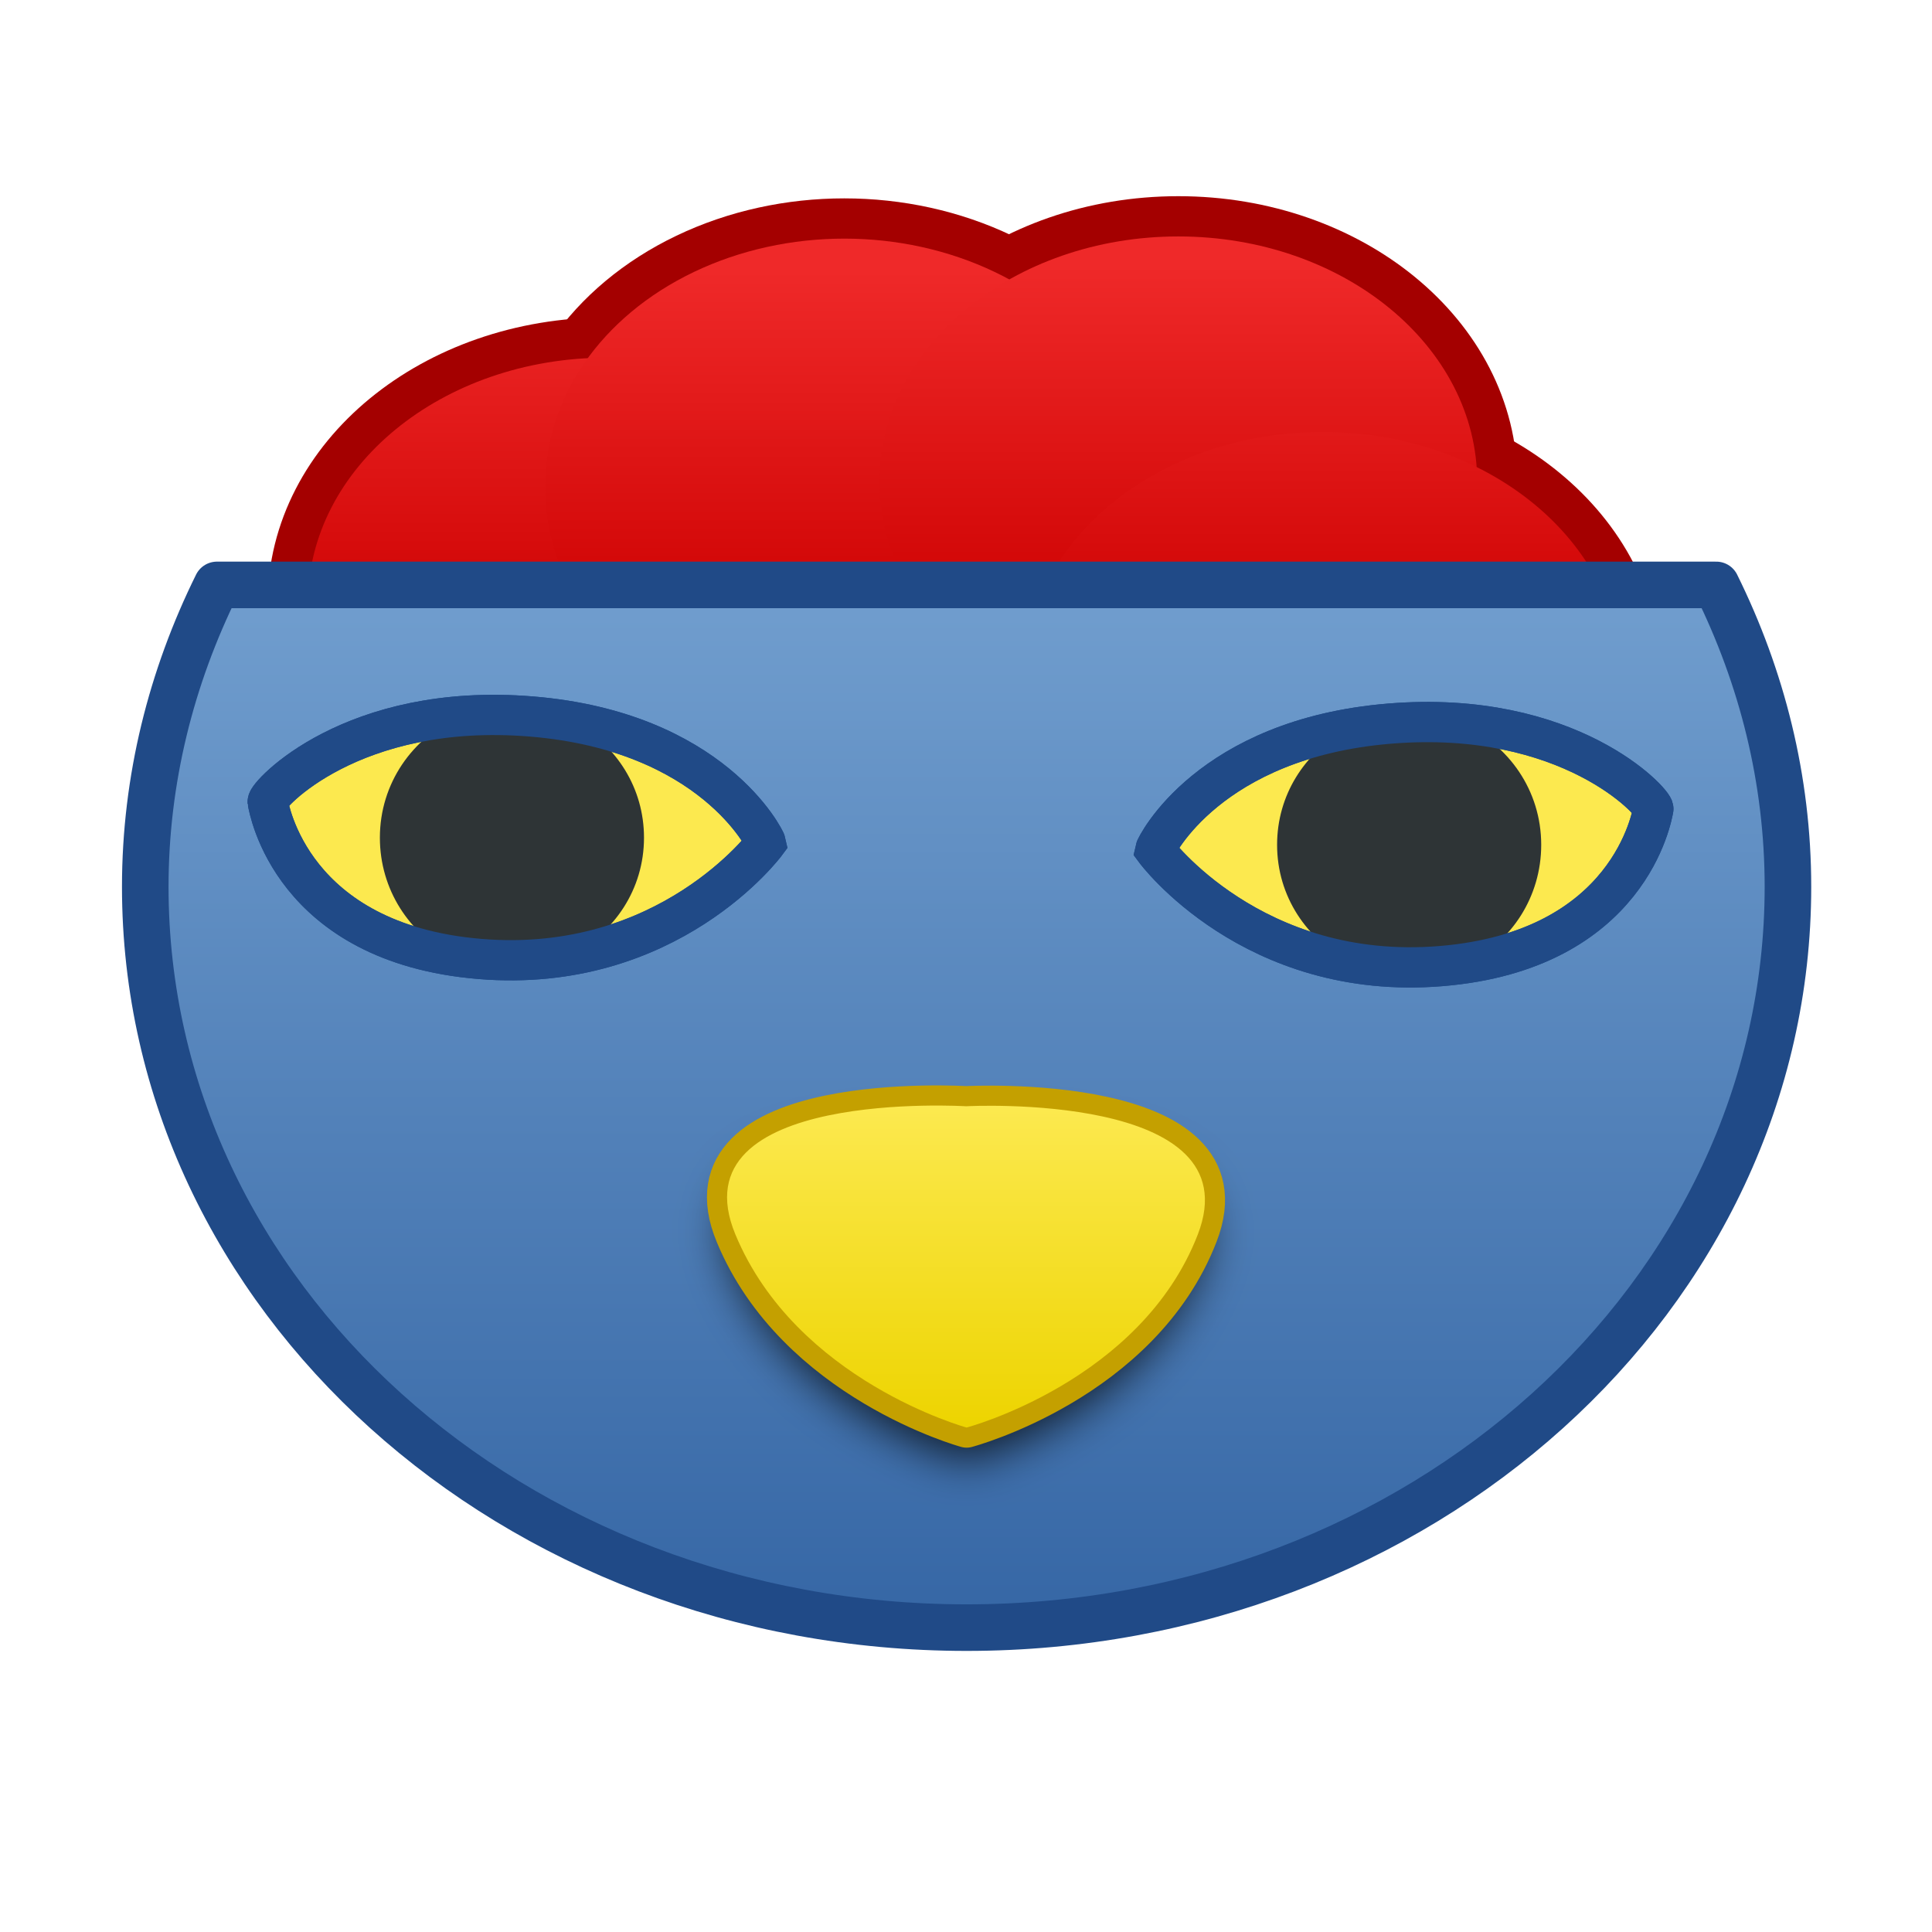
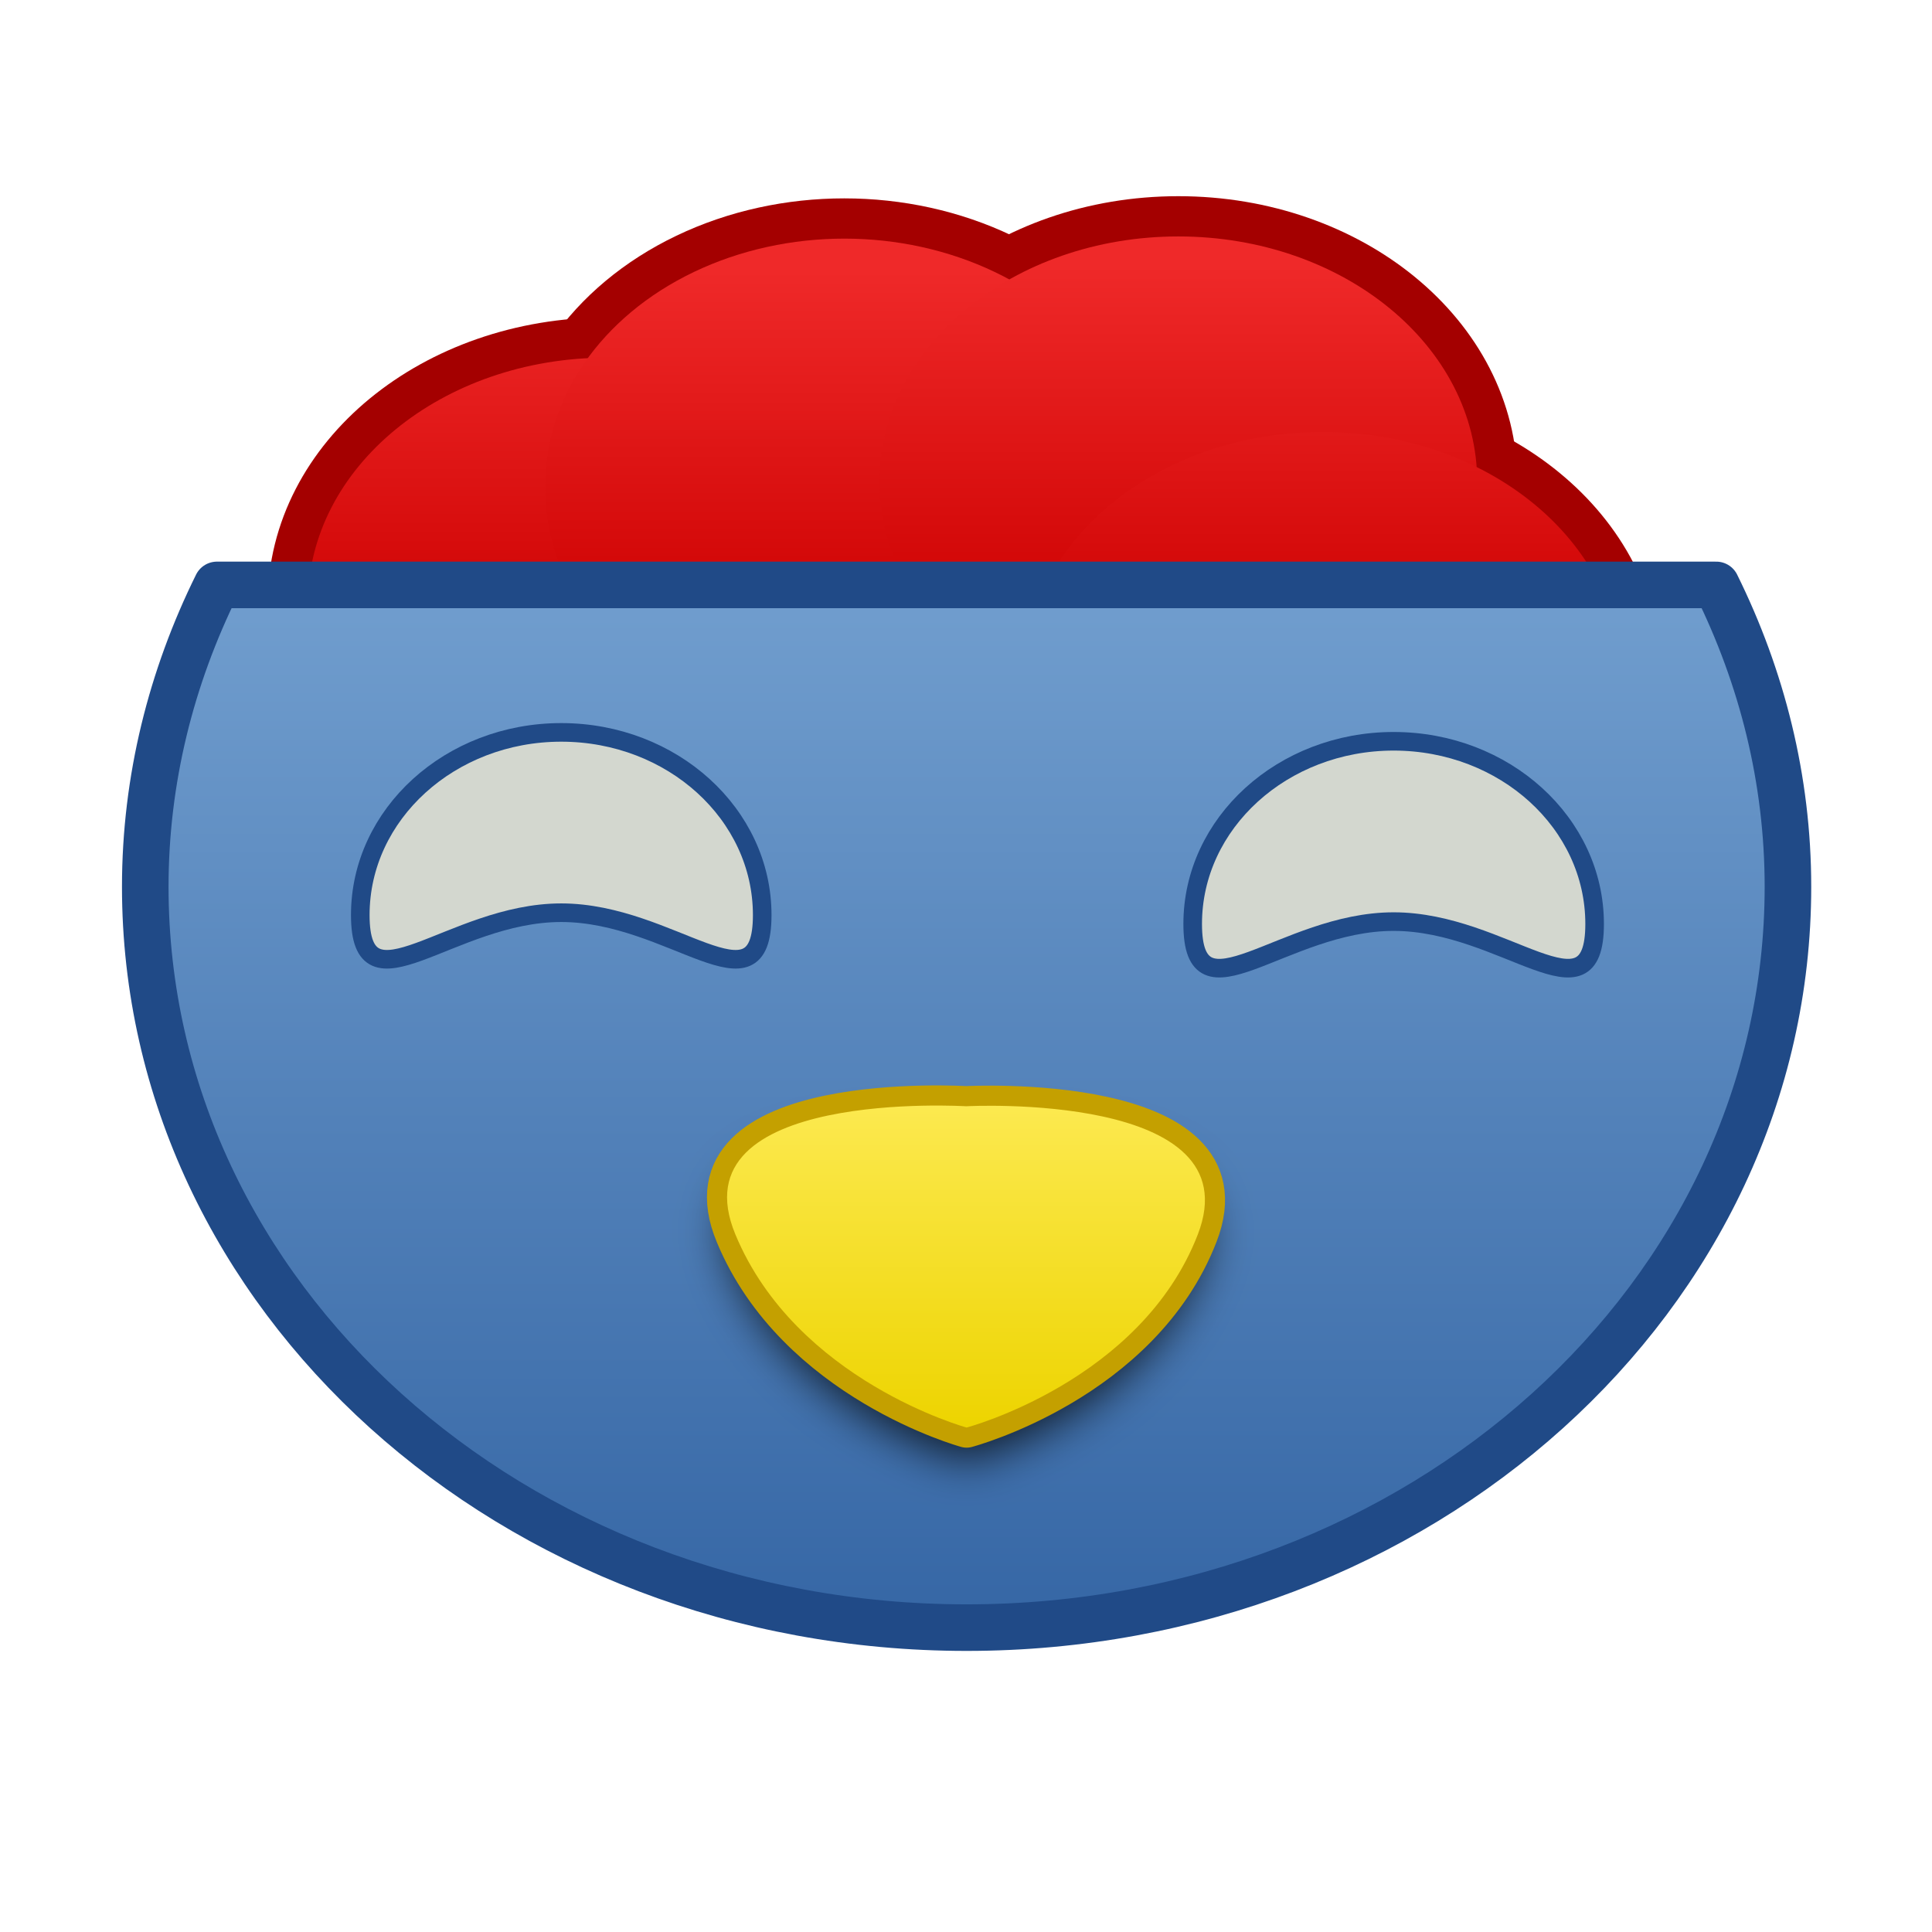
<svg xmlns="http://www.w3.org/2000/svg" xmlns:xlink="http://www.w3.org/1999/xlink" width="48px" height="48px" id="svg2993" version="1.1">
  <defs id="defs2995">
    <linearGradient id="linearGradient3845">
      <stop style="stop-color:#aeaead;stop-opacity:1;" offset="0" id="stop3847" />
      <stop style="stop-color:#eeeeec;stop-opacity:0;" offset="1" id="stop3849" />
    </linearGradient>
    <linearGradient id="linearGradient3882">
      <stop style="stop-color:#babdb6;stop-opacity:1;" offset="0" id="stop3884" />
      <stop style="stop-color:#eeeeec;stop-opacity:1;" offset="1" id="stop3886" />
    </linearGradient>
    <linearGradient id="linearGradient3872">
      <stop id="stop3880" offset="0" style="stop-color:#e0e2dd;stop-opacity:1;" />
      <stop style="stop-color:#eeeeec;stop-opacity:1;" offset="1" id="stop3876" />
    </linearGradient>
    <linearGradient id="linearGradient4114">
      <stop style="stop-color:#edd400;stop-opacity:1;" offset="0" id="stop4116" />
      <stop style="stop-color:#fce94f;stop-opacity:1;" offset="1" id="stop4118" />
    </linearGradient>
    <linearGradient id="linearGradient3939">
      <stop style="stop-color:#ef2929;stop-opacity:1;" offset="0" id="stop3941" />
      <stop style="stop-color:#cc0000;stop-opacity:1;" offset="1" id="stop3943" />
    </linearGradient>
    <linearGradient id="linearGradient3820">
      <stop style="stop-color:#eeeeec;stop-opacity:1;" offset="0" id="stop3822" />
      <stop style="stop-color:#eeeeec;stop-opacity:0;" offset="1" id="stop3824" />
    </linearGradient>
    <linearGradient id="linearGradient3903">
      <stop style="stop-color:#eeeeec;stop-opacity:1;" offset="0" id="stop3905" />
      <stop style="stop-color:#ffffff;stop-opacity:0;" offset="1" id="stop3907" />
    </linearGradient>
    <linearGradient id="linearGradient3891">
      <stop style="stop-color:#2e3436;stop-opacity:1;" offset="0" id="stop3893" />
      <stop style="stop-color:#eeeeec;stop-opacity:1;" offset="1" id="stop3895" />
    </linearGradient>
    <linearGradient id="linearGradient3883">
      <stop style="stop-color:#2e3436;stop-opacity:1;" offset="0" id="stop3885" />
      <stop style="stop-color:#2e3436;stop-opacity:0;" offset="1" id="stop3887" />
    </linearGradient>
    <linearGradient id="linearGradient3801">
      <stop style="stop-color:#f57900;stop-opacity:1;" offset="0" id="stop3803" />
      <stop style="stop-color:#fcaf3e;stop-opacity:1;" offset="1" id="stop3805" />
    </linearGradient>
    <linearGradient id="linearGradient3784">
      <stop style="stop-color:#3465a4;stop-opacity:1;" offset="0" id="stop3786" />
      <stop style="stop-color:#729fcf;stop-opacity:1;" offset="1" id="stop3788" />
    </linearGradient>
    <linearGradient xlink:href="#linearGradient3784" id="linearGradient3790" x1="2.515" y1="44.204" x2="2.515" y2="17.14" gradientUnits="userSpaceOnUse" gradientTransform="translate(0.5149951,-3.186731)" />
    <linearGradient xlink:href="#linearGradient3801" id="linearGradient3808" gradientUnits="userSpaceOnUse" gradientTransform="matrix(0.680266,0,0,0.680266,7.673616,16.61139)" x1="24" y1="39.08" x2="23.87" y2="31.379" />
    <radialGradient xlink:href="#linearGradient3820" id="radialGradient3828" cx="23.093" cy="31.611" fx="23.093" fy="31.611" r="3.826" gradientTransform="matrix(1.135759,-1.098012,0.9194646,0.9510735,-31.29284,32.15095)" gradientUnits="userSpaceOnUse" spreadMethod="reflect" />
    <linearGradient xlink:href="#linearGradient4114" id="linearGradient3024" gradientUnits="userSpaceOnUse" gradientTransform="matrix(1.058086,0,0,0.5787752,-1.379071,12.84868)" x1="24" y1="39.08" x2="24" y2="28" />
    <filter id="filter3842" x="-0.115" width="1.231" y="-0.171" height="1.342">
      <feGaussianBlur stdDeviation="0.571" id="feGaussianBlur3844" />
    </filter>
    <linearGradient xlink:href="#linearGradient3939" id="linearGradient4031" gradientUnits="userSpaceOnUse" x1="25.065" y1="7.359" x2="25.065" y2="16.558" />
    <linearGradient xlink:href="#linearGradient3939" id="linearGradient4033" gradientUnits="userSpaceOnUse" x1="18.94" y1="9.921" x2="18.94" y2="19.171" />
    <linearGradient xlink:href="#linearGradient3939" id="linearGradient4035" gradientUnits="userSpaceOnUse" x1="11.44" y1="9.921" x2="11.44" y2="19.186" />
    <linearGradient xlink:href="#linearGradient3939" id="linearGradient4043" gradientUnits="userSpaceOnUse" x1="7.315" y1="5.671" x2="7.315" y2="14.695" />
    <linearGradient xlink:href="#linearGradient4114" id="linearGradient4128" x1="24.015" y1="35.467" x2="24.015" y2="27.485" gradientUnits="userSpaceOnUse" />
  </defs>
  <g id="layer1">
    <g id="g3904" style="stroke:#a40000;stroke-opacity:1;stroke-width:2;stroke-miterlimit:4;stroke-dasharray:none">
      <path style="fill:url(#linearGradient4031);fill-opacity:1;stroke:#a40000;stroke-opacity:1;stroke-width:2;stroke-miterlimit:4;stroke-dasharray:none" id="path3906" d="m 22.539,15.296 c 0,3.368 -3.324,6.099 -7.425,6.099 -4.101,0 -7.425,-2.731 -7.425,-6.099 0,-3.368 3.324,-6.099 7.425,-6.099 4.101,0 7.425,2.731 7.425,6.099 z" transform="translate(-0.0392136,-0.3106602)" />
      <path d="m 22.539,15.296 a 7.425,6.099 0 1 1 -14.849,0 7.425,6.099 0 1 1 14.849,0 z" id="path3908" style="fill:url(#linearGradient4033);fill-opacity:1;stroke:#a40000;stroke-opacity:1;stroke-width:2;stroke-miterlimit:4;stroke-dasharray:none" transform="translate(5.862012,-3.197735)" />
      <path transform="translate(14.16163,-3.322735)" style="fill:url(#linearGradient4035);fill-opacity:1;stroke:#a40000;stroke-opacity:1;stroke-width:2;stroke-miterlimit:4;stroke-dasharray:none" id="path3910" d="m 22.539,15.296 c 0,3.368 -3.324,6.099 -7.425,6.099 -4.101,0 -7.425,-2.731 -7.425,-6.099 0,-3.368 3.324,-6.099 7.425,-6.099 4.101,0 7.425,2.731 7.425,6.099 z" />
      <path d="m 22.539,15.296 c 0,3.368 -3.324,6.099 -7.425,6.099 -4.101,0 -7.425,-2.731 -7.425,-6.099 0,-3.368 3.324,-6.099 7.425,-6.099 4.101,0 7.425,2.731 7.425,6.099 z" id="path3912" style="fill:url(#linearGradient4043);fill-opacity:1;stroke:#a40000;stroke-opacity:1;stroke-width:2;stroke-miterlimit:4;stroke-dasharray:none" transform="translate(17.74498,1.534783)" />
    </g>
    <g id="g4045">
      <path transform="translate(-0.0392136,-0.3106602)" d="m 22.539,15.296 c 0,3.368 -3.324,6.099 -7.425,6.099 -4.101,0 -7.425,-2.731 -7.425,-6.099 0,-3.368 3.324,-6.099 7.425,-6.099 4.101,0 7.425,2.731 7.425,6.099 z" id="path3796" style="fill:url(#linearGradient4031);fill-opacity:1;stroke:none" />
      <path transform="translate(5.862012,-3.197735)" style="fill:url(#linearGradient4033);fill-opacity:1;stroke:none" id="path3798" d="m 22.539,15.296 a 7.425,6.099 0 1 1 -14.849,0 7.425,6.099 0 1 1 14.849,0 z" />
      <path d="m 22.539,15.296 c 0,3.368 -3.324,6.099 -7.425,6.099 -4.101,0 -7.425,-2.731 -7.425,-6.099 0,-3.368 3.324,-6.099 7.425,-6.099 4.101,0 7.425,2.731 7.425,6.099 z" id="path3800" style="fill:url(#linearGradient4035);fill-opacity:1;stroke:none" transform="translate(14.16163,-3.322735)" />
      <path transform="translate(17.74498,1.534783)" style="fill:url(#linearGradient4043);fill-opacity:1;stroke:none" id="path3802" d="m 22.539,15.296 c 0,3.368 -3.324,6.099 -7.425,6.099 -4.101,0 -7.425,-2.731 -7.425,-6.099 0,-3.368 3.324,-6.099 7.425,-6.099 4.101,0 7.425,2.731 7.425,6.099 z" />
    </g>
    <path style="fill:url(#linearGradient3790);fill-opacity:1;stroke:#204a87;stroke-width:1.157;stroke-linecap:square;stroke-linejoin:round;stroke-miterlimit:4;stroke-opacity:1;stroke-dasharray:none" d="m 5.39,14.532 c -1.133,2.291 -1.781,4.829 -1.781,7.5 0,10.174 9.128,18.406 20.406,18.406 11.278,0 20.406,-8.232 20.406,-18.406 0,-2.671 -0.648,-5.209 -1.781,-7.5 l -37.25,0 z" id="path3006" />
    <path d="m 24.015,28.281 0,7.982 c 0,0 -4.232,-1.158 -5.744,-4.796 -1.512,-3.638 5.744,-3.186 5.744,-3.186 z m 0,-1.56e-4 0,7.982 c 0,0 4.332,-1.146 5.744,-4.796 1.379,-3.565 -5.744,-3.187 -5.744,-3.187 z" style="fill:#000000;fill-opacity:1;stroke:none;opacity:0.777;filter:url(#filter3842)" id="path3824" />
    <path d="m 24.015,27.485 0,7.982 c 0,0 -4.232,-1.158 -5.744,-4.796 -1.512,-3.638 5.744,-3.186 5.744,-3.186 z m 0,-1.56e-4 0,7.982 c 0,0 4.332,-1.146 5.744,-4.796 1.379,-3.565 -5.744,-3.187 -5.744,-3.187 z" style="fill:url(#linearGradient3024);fill-opacity:1;stroke:#c4a000;stroke-linejoin:round" id="path3026" />
    <path id="path3037" style="fill:url(#linearGradient4128);fill-opacity:1;stroke:none" d="m 24.015,27.485 0,7.982 c 0,0 -4.232,-1.158 -5.744,-4.796 -1.512,-3.638 5.744,-3.186 5.744,-3.186 z m 0,-1.56e-4 0,7.982 c 0,0 4.332,-1.146 5.744,-4.796 1.379,-3.565 -5.744,-3.187 -5.744,-3.187 z" />
-     <path style="fill:#fce94f;stroke:#204a87;stroke-width:1;stroke-miterlimit:4;stroke-dasharray:none;stroke-opacity:1" d="m 6.651,19.92 c -0.031,-0.153 2.084,-2.489 6.561,-2.118 4.477,0.371 5.801,3.052 5.819,3.144 0,0 -2.414,3.268 -7.108,2.879 C 7.228,23.436 6.682,20.073 6.651,19.92 z" id="path3859" />
-     <path style="fill:#2e3436;stroke:none" d="M 12.406 17.75 C 12.054 17.746 11.726 17.786 11.406 17.812 C 10.246 18.321 9.438 19.465 9.438 20.812 C 9.438 22.101 10.171 23.21 11.25 23.75 C 11.468 23.784 11.699 23.793 11.938 23.812 C 12.77 23.881 13.499 23.841 14.188 23.719 C 15.26 23.176 16 22.096 16 20.812 C 16 19.578 15.318 18.532 14.312 17.969 C 13.964 17.903 13.616 17.845 13.219 17.812 C 12.939 17.789 12.668 17.753 12.406 17.75 z " id="path3863" />
-     <path id="path3867" d="m 6.651,19.92 c -0.031,-0.153 2.084,-2.489 6.561,-2.118 4.477,0.371 5.801,3.052 5.819,3.144 0,0 -2.414,3.268 -7.108,2.879 C 7.228,23.436 6.682,20.073 6.651,19.92 z" style="fill:none;stroke:#204a87;stroke-width:1;stroke-miterlimit:4;stroke-dasharray:none;stroke-opacity:1" />
-     <path id="path3869" d="m 41.077,20.097 c 0.031,-0.153 -2.084,-2.489 -6.561,-2.118 -4.477,0.371 -5.801,3.052 -5.819,3.144 0,0 2.414,3.268 7.108,2.879 4.695,-0.389 5.241,-3.752 5.272,-3.905 z" style="fill:#fce94f;stroke:#204a87;stroke-width:1;stroke-miterlimit:4;stroke-opacity:1;stroke-dasharray:none" />
-     <path id="path3871" d="m 35.322,17.927 c 0.353,-0.004 0.681,0.036 1,0.062 1.16,0.509 1.969,1.652 1.969,3 0,1.289 -0.733,2.398 -1.812,2.938 -0.218,0.034 -0.449,0.043 -0.688,0.062 -0.832,0.069 -1.562,0.029 -2.25,-0.094 -1.072,-0.542 -1.812,-1.623 -1.812,-2.906 0,-1.234 0.682,-2.281 1.688,-2.844 0.349,-0.066 0.697,-0.123 1.094,-0.156 0.28,-0.023 0.551,-0.059 0.812,-0.062 z" style="fill:#2e3436;stroke:none" />
-     <path style="fill:none;stroke:#204a87;stroke-width:1;stroke-miterlimit:4;stroke-opacity:1;stroke-dasharray:none" d="m 41.077,20.097 c 0.031,-0.153 -2.084,-2.489 -6.561,-2.118 -4.477,0.371 -5.801,3.052 -5.819,3.144 0,0 2.414,3.268 7.108,2.879 4.695,-0.389 5.241,-3.752 5.272,-3.905 z" id="path3873" />
+     <path style="fill:#d3d7cf;fill-opacity:1;stroke:#204a87;stroke-width:0.462;stroke-linejoin:round;stroke-miterlimit:4;stroke-opacity:1" d="m 18.937,22.734 c 0,2.506 -2.235,-0.058 -4.993,-0.058 -2.758,0 -4.993,2.564 -4.993,0.058 0,-2.506 2.235,-4.538 4.993,-4.538 2.758,0 4.993,2.032 4.993,4.538 z" id="path3825" />
+     <path id="path3828" d="m 39.618,22.955 c 0,2.506 -2.235,-0.058 -4.993,-0.058 -2.758,0 -4.993,2.564 -4.993,0.058 0,-2.506 2.235,-4.538 4.993,-4.538 2.758,0 4.993,2.032 4.993,4.538 z" style="fill:#d3d7cf;fill-opacity:1;stroke:#204a87;stroke-width:0.462;stroke-linejoin:round;stroke-miterlimit:4;stroke-opacity:1" />
  </g>
</svg>
